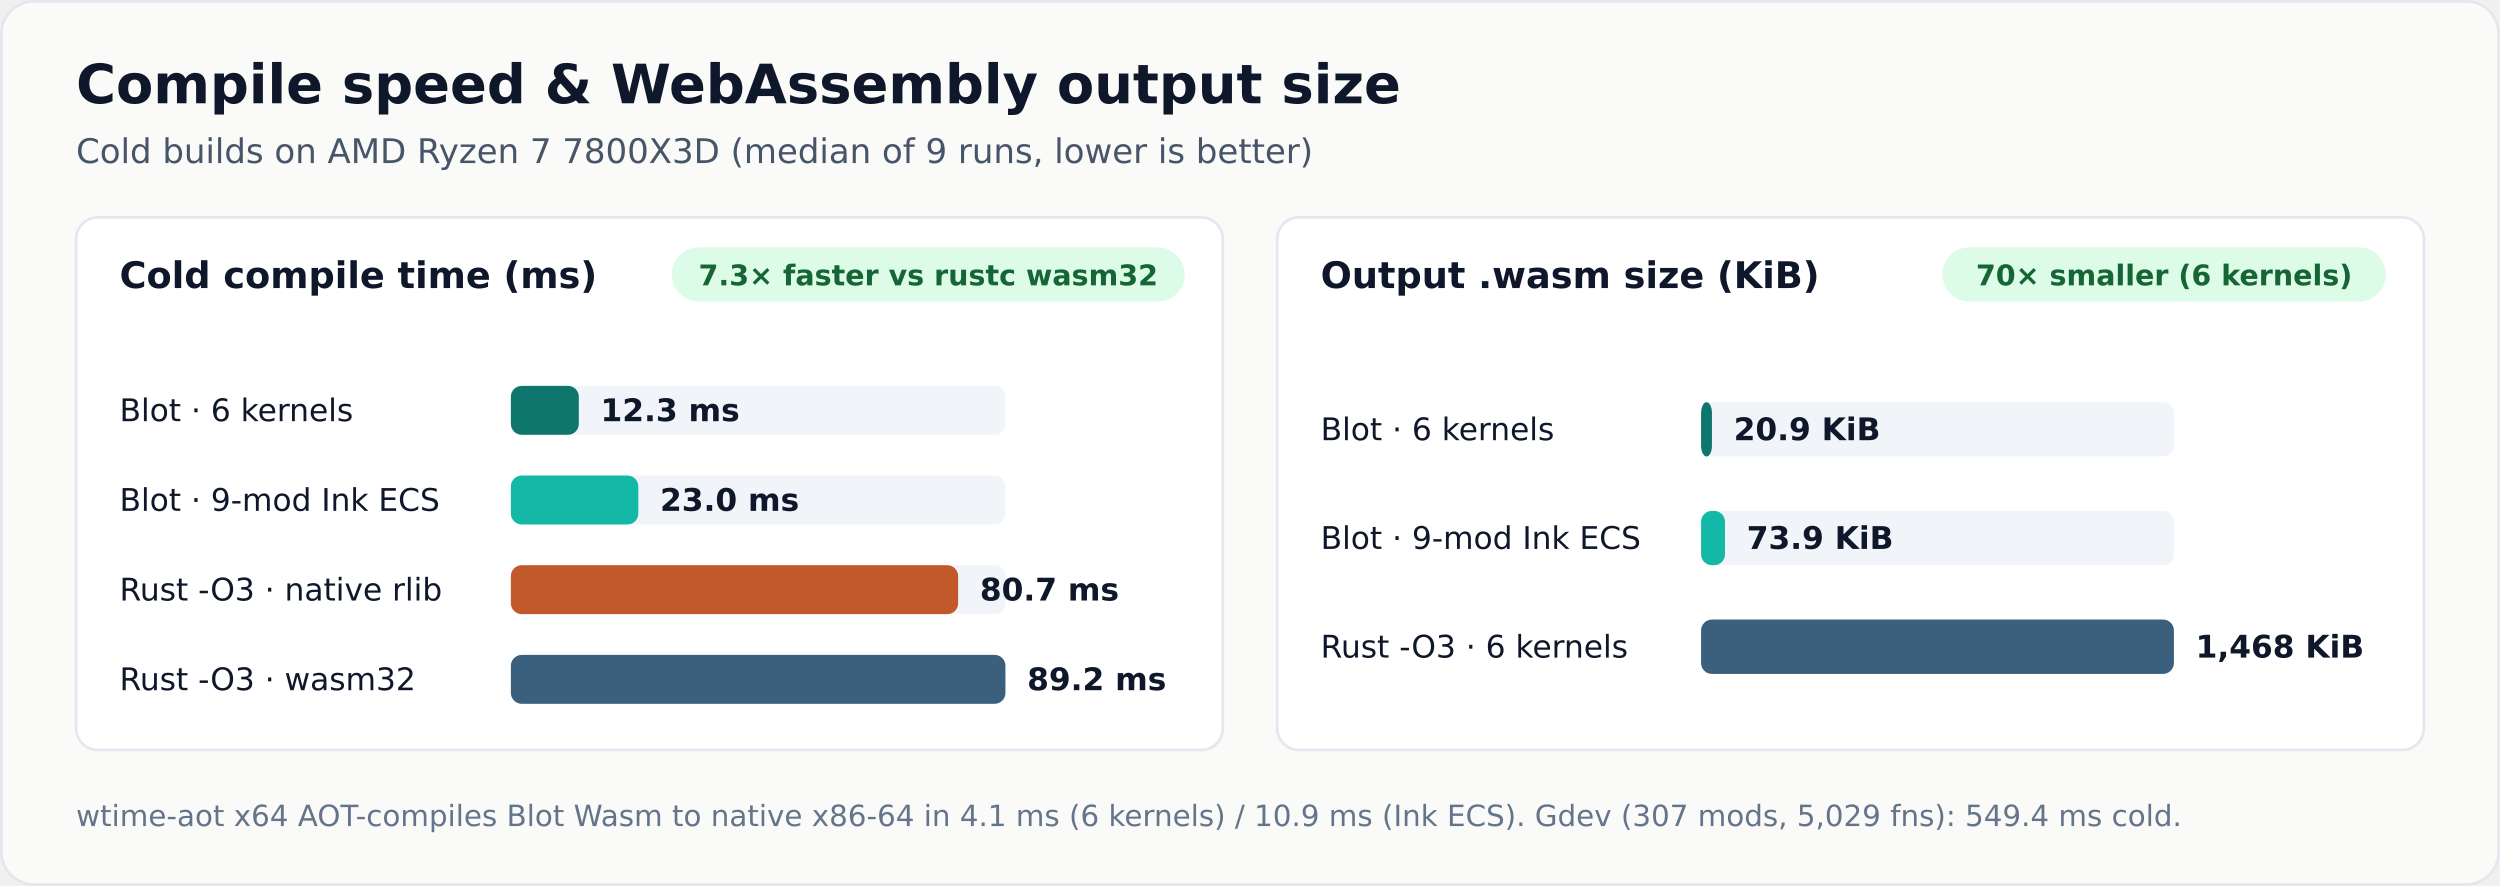
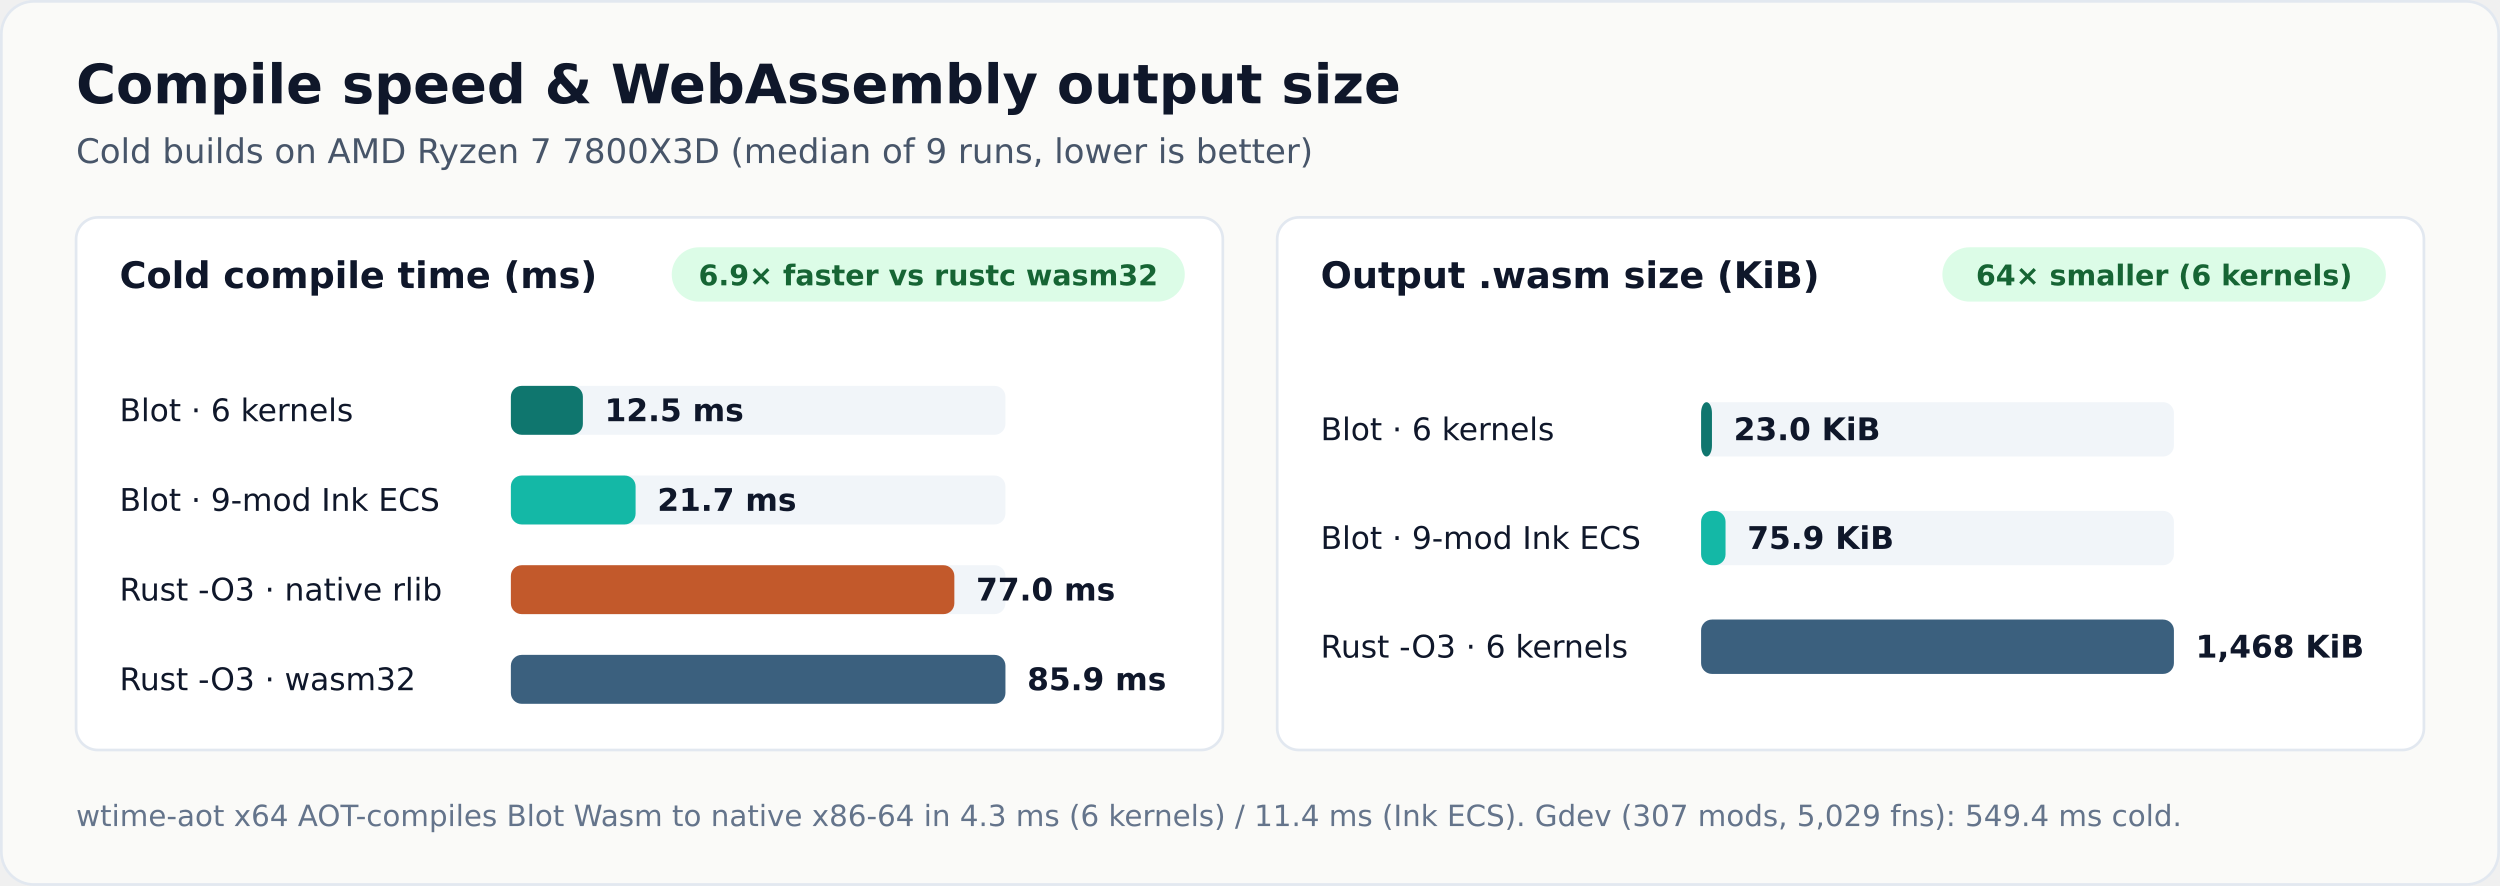
<svg xmlns="http://www.w3.org/2000/svg" width="920" height="326" viewBox="0 0 920 326" role="img" aria-label="Compile speed and WebAssembly output size: Blot vs Rust">
  <rect x="0.5" y="0.5" width="919" height="325" rx="12" fill="#fafaf8" stroke="#e2e8f0" />
  <text x="28.0" y="38.0" font-family="'DejaVu Sans', system-ui, -apple-system, 'Segoe UI', Helvetica, Arial, sans-serif" font-size="20" font-weight="700" fill="#0f172a" text-anchor="start">Compile speed &amp; WebAssembly output size</text>
  <text x="28.0" y="60.0" font-family="'DejaVu Sans', system-ui, -apple-system, 'Segoe UI', Helvetica, Arial, sans-serif" font-size="12.5" font-weight="400" fill="#475569" text-anchor="start">Cold builds on AMD Ryzen 7 7800X3D (median of 9 runs, lower is better)</text>
  <rect x="28" y="80" width="422" height="196" rx="8" fill="#ffffff" stroke="#e2e8f0" />
  <text x="44.0" y="106.0" font-family="'DejaVu Sans', system-ui, -apple-system, 'Segoe UI', Helvetica, Arial, sans-serif" font-size="13.5" font-weight="700" fill="#0f172a" text-anchor="start">Cold compile time (ms)</text>
  <rect x="247.2" y="91.0" width="188.8" height="20.0" rx="10" fill="#dcfce7" />
-   <text x="341.6" y="105.0" font-family="'DejaVu Sans', system-ui, -apple-system, 'Segoe UI', Helvetica, Arial, sans-serif" font-size="10.5" font-weight="600" fill="#166534" text-anchor="middle">7.3× faster vs rustc wasm32</text>
+   <text x="341.6" y="105.0" font-family="'DejaVu Sans', system-ui, -apple-system, 'Segoe UI', Helvetica, Arial, sans-serif" font-size="10.5" font-weight="600" fill="#166534" text-anchor="middle">6.9× faster vs rustc wasm32</text>
  <text x="44.0" y="155.0" font-family="'DejaVu Sans', system-ui, -apple-system, 'Segoe UI', Helvetica, Arial, sans-serif" font-size="11.5" font-weight="500" fill="#0f172a" text-anchor="start">Blot · 6 kernels</text>
  <rect x="188.0" y="142.0" width="182.0" height="18" rx="4" fill="#f1f5f9" />
-   <rect x="188.0" y="142.0" width="25.0" height="18" rx="4" fill="#0f766e" />
-   <text x="221.0" y="155.0" font-family="'DejaVu Sans', system-ui, -apple-system, 'Segoe UI', Helvetica, Arial, sans-serif" font-size="11.5" font-weight="600" fill="#0f172a" text-anchor="start">12.3 ms</text>
+   <rect x="188.0" y="142.0" width="26.5" height="18" rx="4" fill="#0f766e" />
+   <text x="222.5" y="155.0" font-family="'DejaVu Sans', system-ui, -apple-system, 'Segoe UI', Helvetica, Arial, sans-serif" font-size="11.5" font-weight="600" fill="#0f172a" text-anchor="start">12.5 ms</text>
  <text x="44.0" y="188.0" font-family="'DejaVu Sans', system-ui, -apple-system, 'Segoe UI', Helvetica, Arial, sans-serif" font-size="11.5" font-weight="500" fill="#0f172a" text-anchor="start">Blot · 9-mod Ink ECS</text>
  <rect x="188.0" y="175.0" width="182.0" height="18" rx="4" fill="#f1f5f9" />
-   <rect x="188.0" y="175.0" width="46.9" height="18" rx="4" fill="#14b8a6" />
-   <text x="242.9" y="188.0" font-family="'DejaVu Sans', system-ui, -apple-system, 'Segoe UI', Helvetica, Arial, sans-serif" font-size="11.5" font-weight="600" fill="#0f172a" text-anchor="start">23.0 ms</text>
+   <rect x="188.0" y="175.0" width="45.9" height="18" rx="4" fill="#14b8a6" />
+   <text x="241.9" y="188.0" font-family="'DejaVu Sans', system-ui, -apple-system, 'Segoe UI', Helvetica, Arial, sans-serif" font-size="11.5" font-weight="600" fill="#0f172a" text-anchor="start">21.7 ms</text>
  <text x="44.0" y="221.0" font-family="'DejaVu Sans', system-ui, -apple-system, 'Segoe UI', Helvetica, Arial, sans-serif" font-size="11.5" font-weight="500" fill="#0f172a" text-anchor="start">Rust -O3 · native rlib</text>
  <rect x="188.0" y="208.0" width="182.0" height="18" rx="4" fill="#f1f5f9" />
-   <rect x="188.0" y="208.0" width="164.6" height="18" rx="4" fill="#c2592b" />
-   <text x="360.6" y="221.0" font-family="'DejaVu Sans', system-ui, -apple-system, 'Segoe UI', Helvetica, Arial, sans-serif" font-size="11.5" font-weight="600" fill="#0f172a" text-anchor="start">80.7 ms</text>
+   <rect x="188.0" y="208.0" width="163.2" height="18" rx="4" fill="#c2592b" />
+   <text x="359.2" y="221.0" font-family="'DejaVu Sans', system-ui, -apple-system, 'Segoe UI', Helvetica, Arial, sans-serif" font-size="11.5" font-weight="600" fill="#0f172a" text-anchor="start">77.0 ms</text>
  <text x="44.0" y="254.0" font-family="'DejaVu Sans', system-ui, -apple-system, 'Segoe UI', Helvetica, Arial, sans-serif" font-size="11.5" font-weight="500" fill="#0f172a" text-anchor="start">Rust -O3 · wasm32</text>
  <rect x="188.0" y="241.0" width="182.0" height="18" rx="4" fill="#f1f5f9" />
  <rect x="188.0" y="241.0" width="182.0" height="18" rx="4" fill="#3b607e" />
-   <text x="378.0" y="254.0" font-family="'DejaVu Sans', system-ui, -apple-system, 'Segoe UI', Helvetica, Arial, sans-serif" font-size="11.5" font-weight="600" fill="#0f172a" text-anchor="start">89.2 ms</text>
+   <text x="378.0" y="254.0" font-family="'DejaVu Sans', system-ui, -apple-system, 'Segoe UI', Helvetica, Arial, sans-serif" font-size="11.5" font-weight="600" fill="#0f172a" text-anchor="start">85.9 ms</text>
  <rect x="470" y="80" width="422" height="196" rx="8" fill="#ffffff" stroke="#e2e8f0" />
  <text x="486.0" y="106.0" font-family="'DejaVu Sans', system-ui, -apple-system, 'Segoe UI', Helvetica, Arial, sans-serif" font-size="13.5" font-weight="700" fill="#0f172a" text-anchor="start">Output .wasm size (KiB)</text>
  <rect x="714.8" y="91.0" width="163.2" height="20.0" rx="10" fill="#dcfce7" />
-   <text x="796.4" y="105.0" font-family="'DejaVu Sans', system-ui, -apple-system, 'Segoe UI', Helvetica, Arial, sans-serif" font-size="10.5" font-weight="600" fill="#166534" text-anchor="middle">70× smaller (6 kernels)</text>
+   <text x="796.4" y="105.0" font-family="'DejaVu Sans', system-ui, -apple-system, 'Segoe UI', Helvetica, Arial, sans-serif" font-size="10.5" font-weight="600" fill="#166534" text-anchor="middle">64× smaller (6 kernels)</text>
  <text x="486.0" y="162.0" font-family="'DejaVu Sans', system-ui, -apple-system, 'Segoe UI', Helvetica, Arial, sans-serif" font-size="11.5" font-weight="500" fill="#0f172a" text-anchor="start">Blot · 6 kernels</text>
  <rect x="626.0" y="148.0" width="174.0" height="20" rx="4" fill="#f1f5f9" />
  <rect x="626.0" y="148.0" width="4.0" height="20" rx="4" fill="#0f766e" />
-   <text x="638.0" y="162.0" font-family="'DejaVu Sans', system-ui, -apple-system, 'Segoe UI', Helvetica, Arial, sans-serif" font-size="11.5" font-weight="600" fill="#0f172a" text-anchor="start">20.9 KiB</text>
+   <text x="638.0" y="162.0" font-family="'DejaVu Sans', system-ui, -apple-system, 'Segoe UI', Helvetica, Arial, sans-serif" font-size="11.5" font-weight="600" fill="#0f172a" text-anchor="start">23.0 KiB</text>
  <text x="486.0" y="202.0" font-family="'DejaVu Sans', system-ui, -apple-system, 'Segoe UI', Helvetica, Arial, sans-serif" font-size="11.5" font-weight="500" fill="#0f172a" text-anchor="start">Blot · 9-mod Ink ECS</text>
  <rect x="626.0" y="188.0" width="174.0" height="20" rx="4" fill="#f1f5f9" />
-   <rect x="626.0" y="188.0" width="8.8" height="20" rx="4" fill="#14b8a6" />
-   <text x="642.8" y="202.0" font-family="'DejaVu Sans', system-ui, -apple-system, 'Segoe UI', Helvetica, Arial, sans-serif" font-size="11.5" font-weight="600" fill="#0f172a" text-anchor="start">73.9 KiB</text>
+   <rect x="626.0" y="188.0" width="9.0" height="20" rx="4" fill="#14b8a6" />
+   <text x="643.0" y="202.0" font-family="'DejaVu Sans', system-ui, -apple-system, 'Segoe UI', Helvetica, Arial, sans-serif" font-size="11.5" font-weight="600" fill="#0f172a" text-anchor="start">75.9 KiB</text>
  <text x="486.0" y="242.0" font-family="'DejaVu Sans', system-ui, -apple-system, 'Segoe UI', Helvetica, Arial, sans-serif" font-size="11.5" font-weight="500" fill="#0f172a" text-anchor="start">Rust -O3 · 6 kernels</text>
  <rect x="626.0" y="228.0" width="174.0" height="20" rx="4" fill="#f1f5f9" />
  <rect x="626.0" y="228.0" width="174.0" height="20" rx="4" fill="#3b607e" />
  <text x="808.0" y="242.0" font-family="'DejaVu Sans', system-ui, -apple-system, 'Segoe UI', Helvetica, Arial, sans-serif" font-size="11.5" font-weight="600" fill="#0f172a" text-anchor="start">1,468 KiB</text>
-   <text x="28.0" y="304.0" font-family="'DejaVu Sans', system-ui, -apple-system, 'Segoe UI', Helvetica, Arial, sans-serif" font-size="10.8" font-weight="400" fill="#64748b" text-anchor="start">wtime-aot x64 AOT-compiles Blot Wasm to native x86-64 in 4.1 ms (6 kernels) / 10.9 ms (Ink ECS). Gdev (307 mods, 5,029 fns): 549.4 ms cold.</text>
+   <text x="28.0" y="304.0" font-family="'DejaVu Sans', system-ui, -apple-system, 'Segoe UI', Helvetica, Arial, sans-serif" font-size="10.8" font-weight="400" fill="#64748b" text-anchor="start">wtime-aot x64 AOT-compiles Blot Wasm to native x86-64 in 4.3 ms (6 kernels) / 11.4 ms (Ink ECS). Gdev (307 mods, 5,029 fns): 549.4 ms cold.</text>
</svg>
